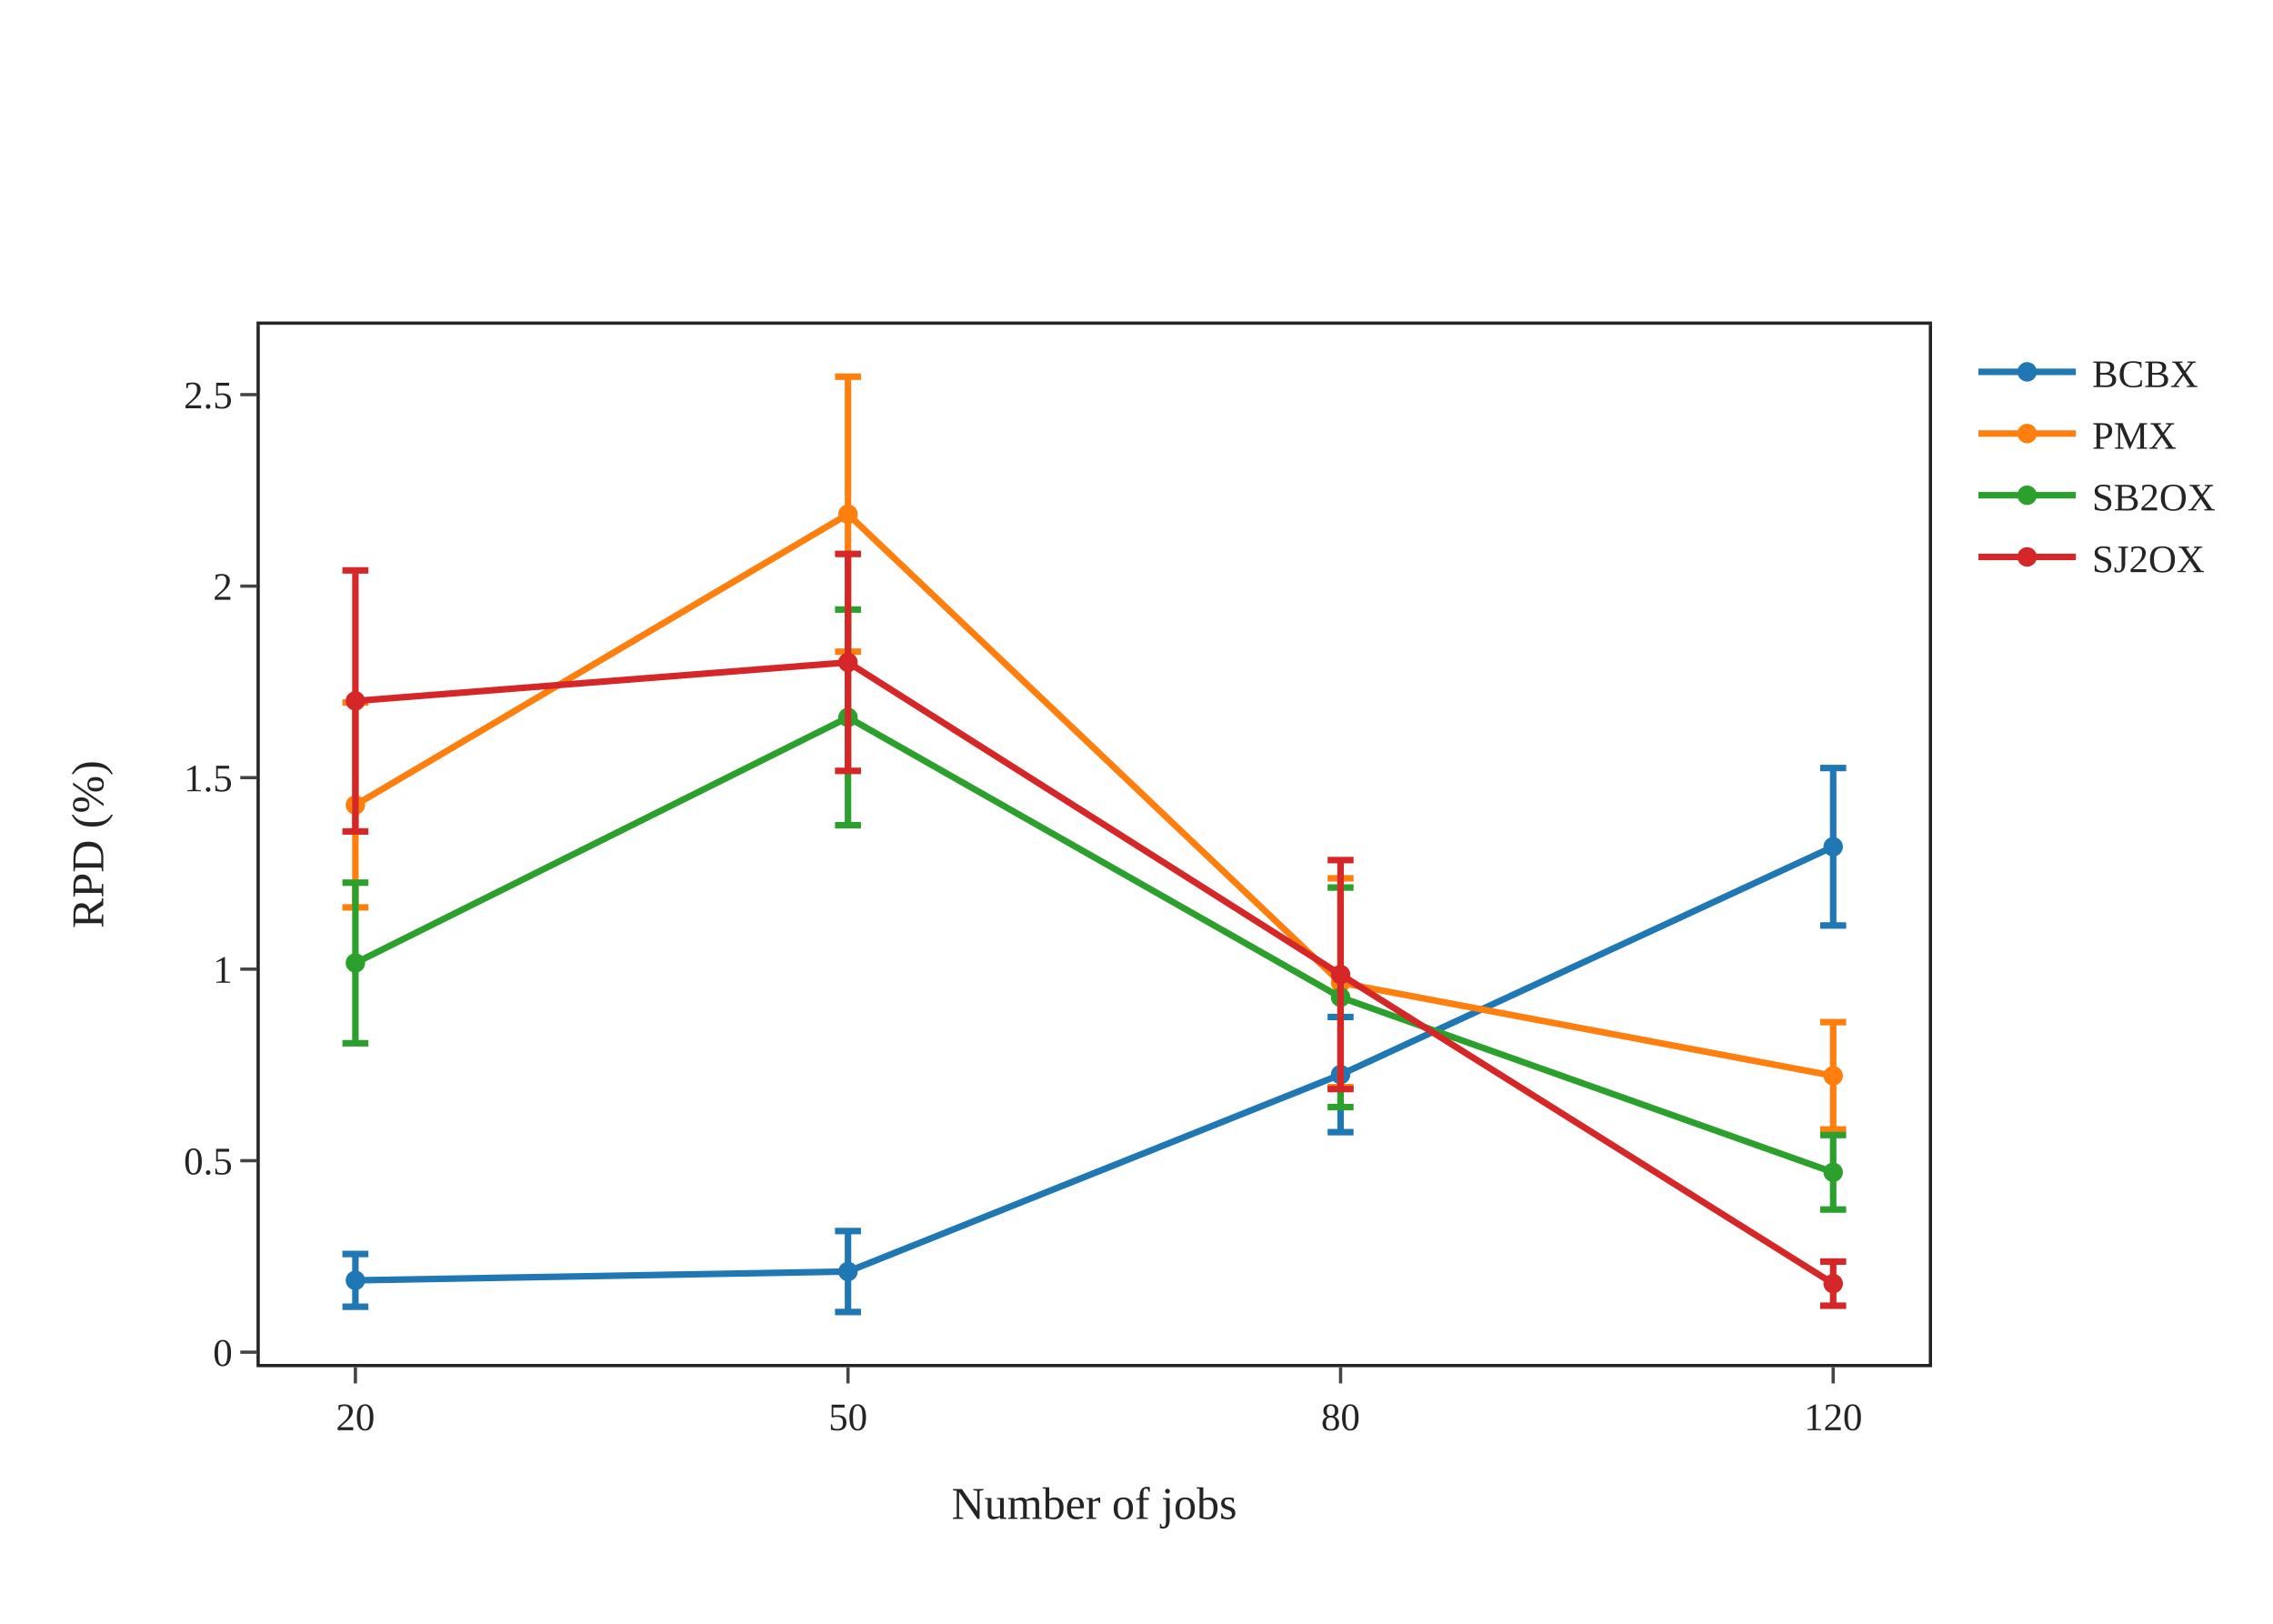
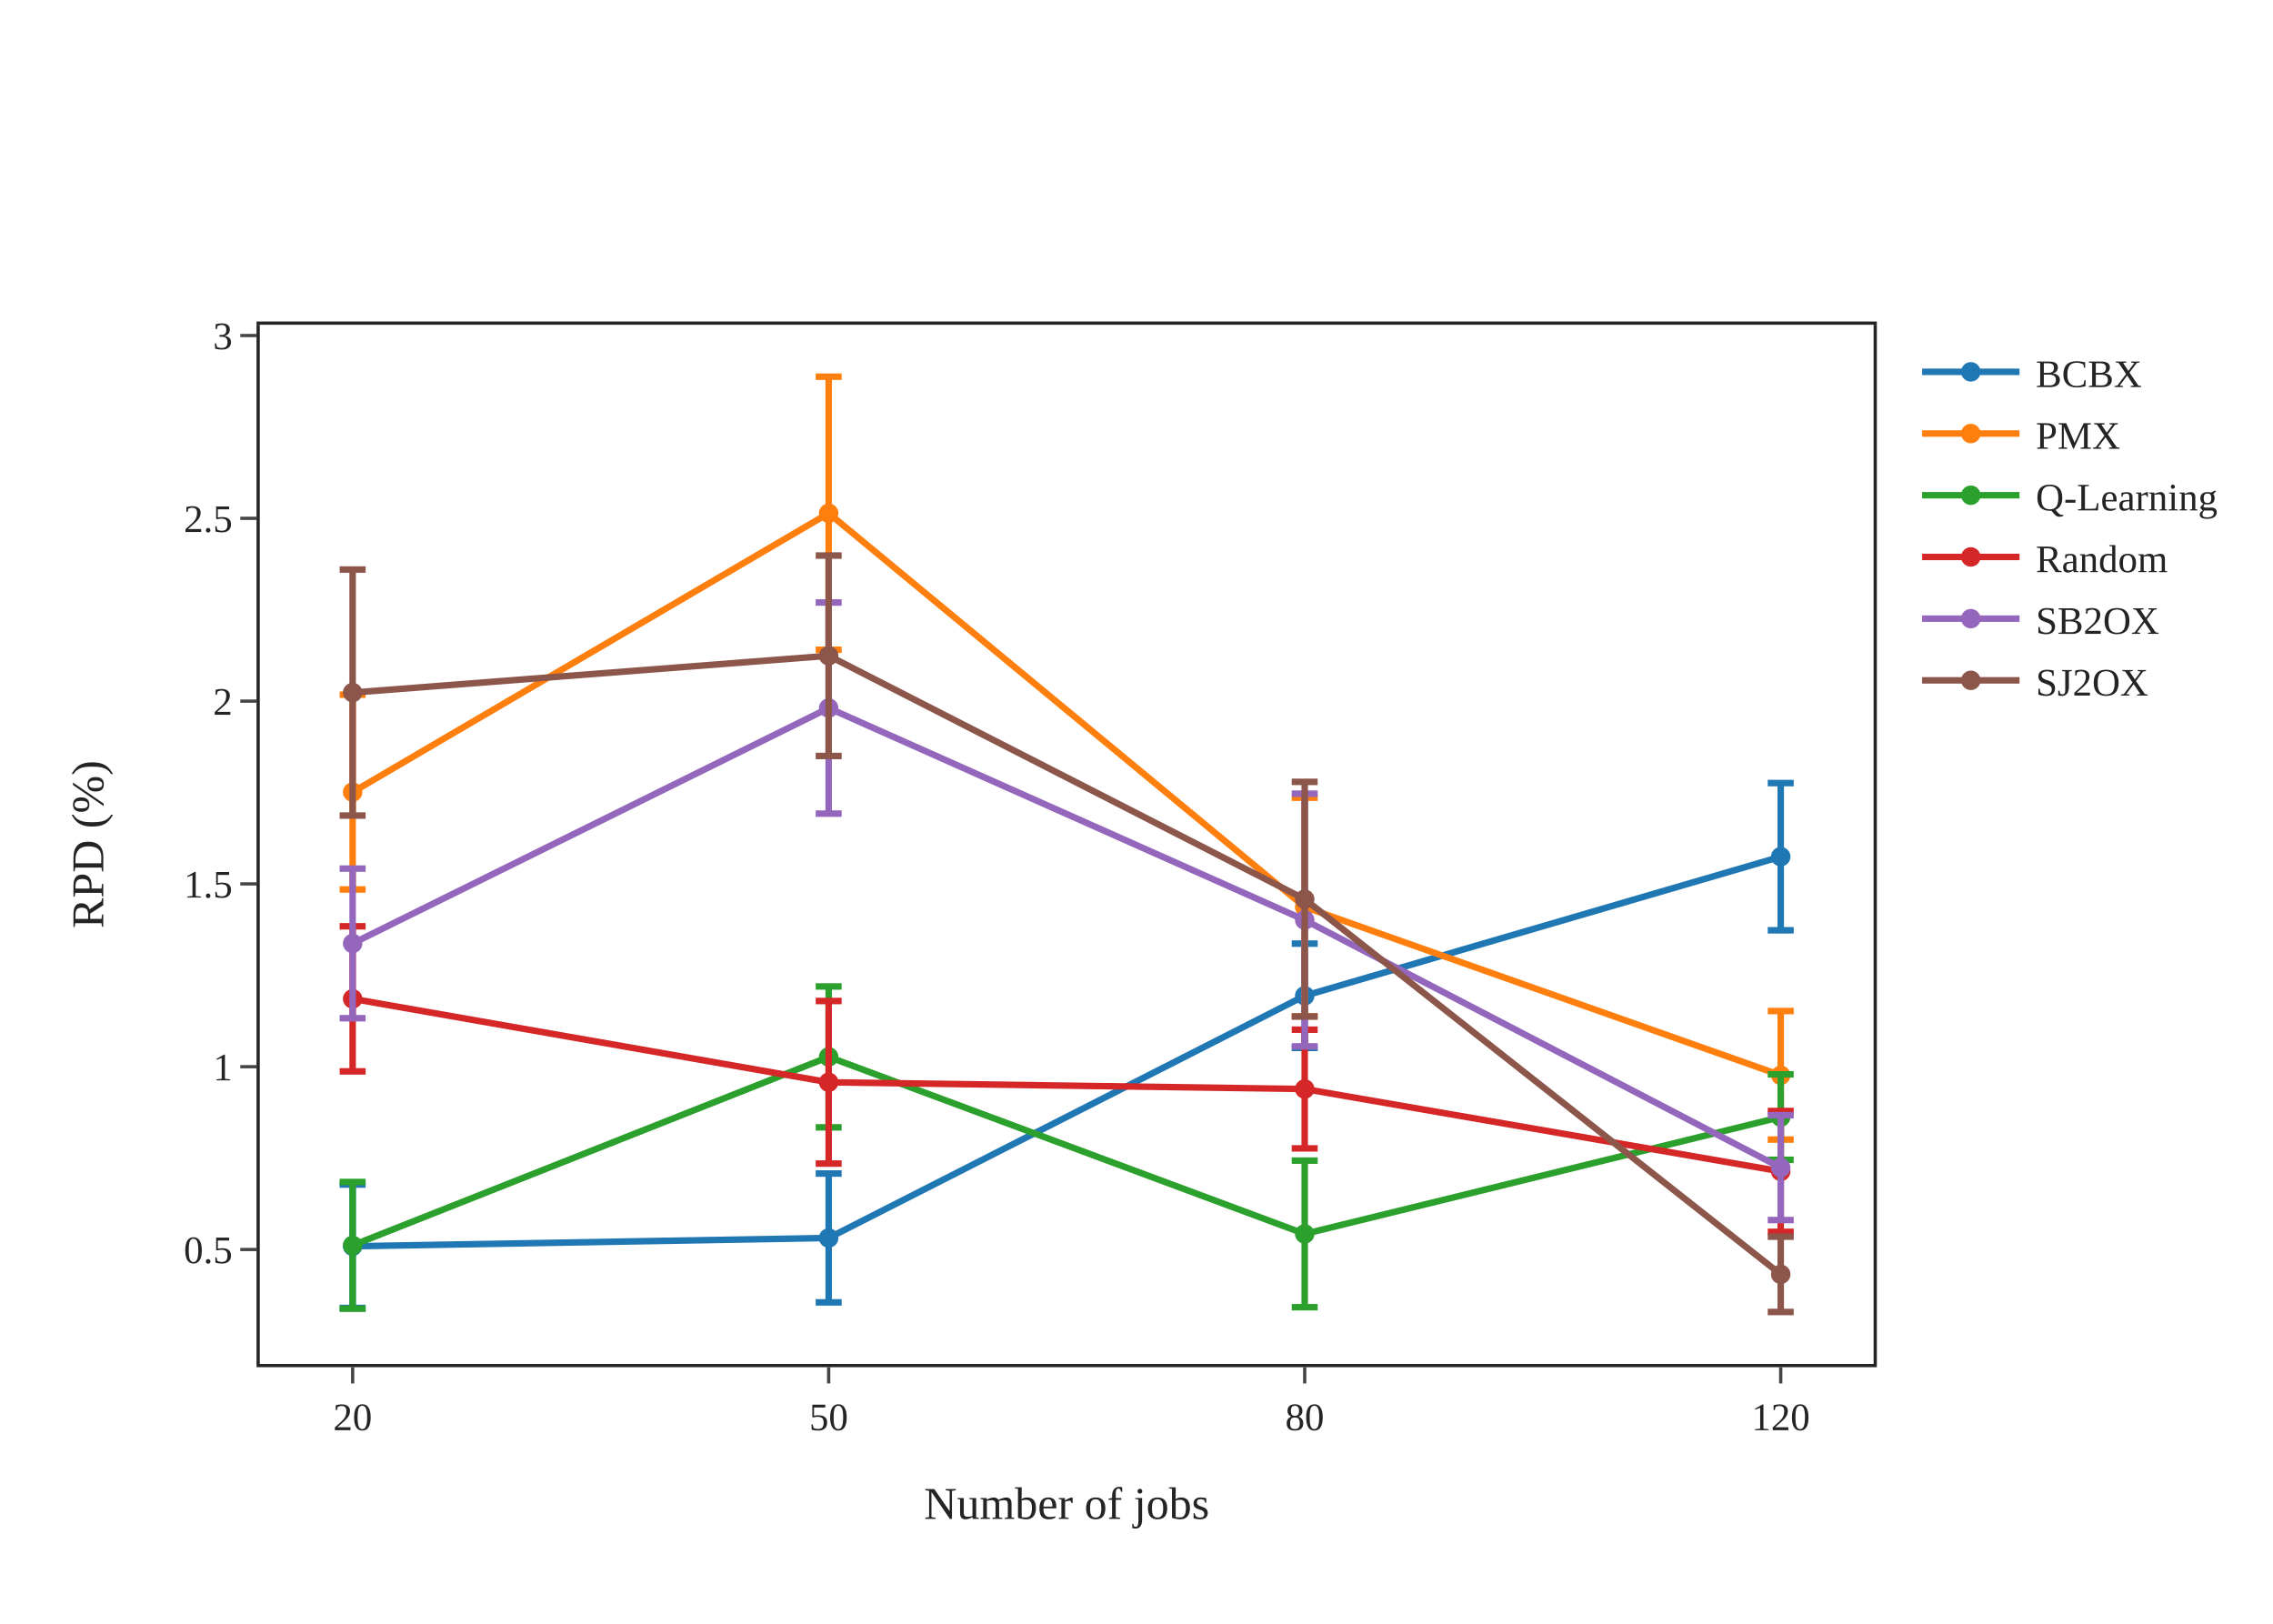
<svg xmlns="http://www.w3.org/2000/svg" class="main-svg" width="700" height="500" style="" viewBox="0 0 700 500">
  <rect x="0" y="0" width="700" height="500" style="fill: rgb(255, 255, 255); fill-opacity: 1;" />
-   <defs id="defs-aa9327">
+   <defs id="defs-590b7a">
    <g class="clips">
-       <clipPath id="clipaa9327xyplot" class="plotclip">
-         <rect width="514" height="320" />
+       <clipPath id="clip590b7axyplot" class="plotclip">
+         <rect width="497" height="320" />
      </clipPath>
-       <clipPath class="axesclip" id="clipaa9327x">
-         <rect x="80" y="0" width="514" height="500" />
+       <clipPath class="axesclip" id="clip590b7ax">
+         <rect x="80" y="0" width="497" height="500" />
      </clipPath>
-       <clipPath class="axesclip" id="clipaa9327y">
+       <clipPath class="axesclip" id="clip590b7ay">
        <rect x="0" y="100" width="700" height="320" />
      </clipPath>
-       <clipPath class="axesclip" id="clipaa9327xy">
-         <rect x="80" y="100" width="514" height="320" />
+       <clipPath class="axesclip" id="clip590b7axy">
+         <rect x="80" y="100" width="497" height="320" />
      </clipPath>
    </g>
    <g class="gradients" />
    <g class="patterns" />
  </defs>
  <g class="bglayer" />
  <g class="layer-below">
    <g class="imagelayer" />
    <g class="shapelayer" />
  </g>
  <g class="cartesianlayer">
    <g class="subplot xy">
      <g class="layer-subplot">
        <g class="shapelayer" />
        <g class="imagelayer" />
      </g>
      <g class="gridlayer">
        <g class="x" />
        <g class="y" />
      </g>
      <g class="zerolinelayer" />
      <path class="xlines-below" />
      <path class="ylines-below" />
      <g class="overlines-below" />
      <g class="xaxislayer-below" />
      <g class="yaxislayer-below" />
      <g class="overaxes-below" />
-       <g class="plot" transform="translate(80,100)" clip-path="url(#clipaa9327xyplot)">
+       <g class="plot" transform="translate(80,100)" clip-path="url(#clip590b7axyplot)">
        <g class="scatterlayer mlayer">
-           <g class="trace scatter trace59862d" style="stroke-miterlimit: 2; opacity: 1;">
-             <g class="fills" />
-             <g class="errorbars">
-               <g class="errorbar">
-                 <path class="yerror" d="M25.45,286.14h8m-4,0V302.39m-4,0h8" style="vector-effect: non-scaling-stroke; stroke-width: 2px; stroke: rgb(31, 119, 180); stroke-opacity: 1;" />
-               </g>
-               <g class="errorbar">
-                 <path class="yerror" d="M177.15,279.08h8m-4,0V304m-4,0h8" style="vector-effect: non-scaling-stroke; stroke-width: 2px; stroke: rgb(31, 119, 180); stroke-opacity: 1;" />
-               </g>
-               <g class="errorbar">
-                 <path class="yerror" d="M328.85,213.17h8m-4,0V248.63m-4,0h8" style="vector-effect: non-scaling-stroke; stroke-width: 2px; stroke: rgb(31, 119, 180); stroke-opacity: 1;" />
-               </g>
-               <g class="errorbar">
-                 <path class="yerror" d="M480.55,136.5h8m-4,0V184.99m-4,0h8" style="vector-effect: non-scaling-stroke; stroke-width: 2px; stroke: rgb(31, 119, 180); stroke-opacity: 1;" />
-               </g>
-             </g>
-             <g class="lines">
-               <path class="js-line" d="M29.45,294.26L181.15,291.54L332.85,230.9L484.55,160.74" style="vector-effect: non-scaling-stroke; fill: none; stroke: rgb(31, 119, 180); stroke-opacity: 1; stroke-width: 2px; opacity: 1;" />
-             </g>
-             <g class="points">
-               <path class="point" transform="translate(29.45,294.26)" d="M3,0A3,3 0 1,1 0,-3A3,3 0 0,1 3,0Z" style="opacity: 1; stroke-width: 0px; fill: rgb(31, 119, 180); fill-opacity: 1;" />
-               <path class="point" transform="translate(181.15,291.54)" d="M3,0A3,3 0 1,1 0,-3A3,3 0 0,1 3,0Z" style="opacity: 1; stroke-width: 0px; fill: rgb(31, 119, 180); fill-opacity: 1;" />
-               <path class="point" transform="translate(332.85,230.9)" d="M3,0A3,3 0 1,1 0,-3A3,3 0 0,1 3,0Z" style="opacity: 1; stroke-width: 0px; fill: rgb(31, 119, 180); fill-opacity: 1;" />
-               <path class="point" transform="translate(484.55,160.74)" d="M3,0A3,3 0 1,1 0,-3A3,3 0 0,1 3,0Z" style="opacity: 1; stroke-width: 0px; fill: rgb(31, 119, 180); fill-opacity: 1;" />
-             </g>
-             <g class="text" />
-           </g>
-           <g class="trace scatter trace35cbf8" style="stroke-miterlimit: 2; opacity: 1;">
-             <g class="fills" />
-             <g class="errorbars">
-               <g class="errorbar">
-                 <path class="yerror" d="M25.45,116.34h8m-4,0V179.41m-4,0h8" style="vector-effect: non-scaling-stroke; stroke-width: 2px; stroke: rgb(255, 127, 14); stroke-opacity: 1;" />
-               </g>
-               <g class="errorbar">
-                 <path class="yerror" d="M177.15,16h8m-4,0V100.67m-4,0h8" style="vector-effect: non-scaling-stroke; stroke-width: 2px; stroke: rgb(255, 127, 14); stroke-opacity: 1;" />
-               </g>
-               <g class="errorbar">
-                 <path class="yerror" d="M328.85,170.46h8m-4,0V234.77m-4,0h8" style="vector-effect: non-scaling-stroke; stroke-width: 2px; stroke: rgb(255, 127, 14); stroke-opacity: 1;" />
-               </g>
-               <g class="errorbar">
-                 <path class="yerror" d="M480.55,214.75h8m-4,0V247.8m-4,0h8" style="vector-effect: non-scaling-stroke; stroke-width: 2px; stroke: rgb(255, 127, 14); stroke-opacity: 1;" />
-               </g>
-             </g>
-             <g class="lines">
-               <path class="js-line" d="M29.45,147.87L181.15,58.33L332.85,202.62L484.55,231.27" style="vector-effect: non-scaling-stroke; fill: none; stroke: rgb(255, 127, 14); stroke-opacity: 1; stroke-width: 2px; opacity: 1;" />
-             </g>
-             <g class="points">
-               <path class="point" transform="translate(29.45,147.87)" d="M3,0A3,3 0 1,1 0,-3A3,3 0 0,1 3,0Z" style="opacity: 1; stroke-width: 0px; fill: rgb(255, 127, 14); fill-opacity: 1;" />
-               <path class="point" transform="translate(181.15,58.33)" d="M3,0A3,3 0 1,1 0,-3A3,3 0 0,1 3,0Z" style="opacity: 1; stroke-width: 0px; fill: rgb(255, 127, 14); fill-opacity: 1;" />
-               <path class="point" transform="translate(332.85,202.62)" d="M3,0A3,3 0 1,1 0,-3A3,3 0 0,1 3,0Z" style="opacity: 1; stroke-width: 0px; fill: rgb(255, 127, 14); fill-opacity: 1;" />
-               <path class="point" transform="translate(484.55,231.27)" d="M3,0A3,3 0 1,1 0,-3A3,3 0 0,1 3,0Z" style="opacity: 1; stroke-width: 0px; fill: rgb(255, 127, 14); fill-opacity: 1;" />
-             </g>
-             <g class="text" />
-           </g>
-           <g class="trace scatter traceb73261" style="stroke-miterlimit: 2; opacity: 1;">
-             <g class="fills" />
-             <g class="errorbars">
-               <g class="errorbar">
-                 <path class="yerror" d="M25.45,171.8h8m-4,0V221.25m-4,0h8" style="vector-effect: non-scaling-stroke; stroke-width: 2px; stroke: rgb(44, 160, 44); stroke-opacity: 1;" />
-               </g>
-               <g class="errorbar">
-                 <path class="yerror" d="M177.15,87.7h8m-4,0V154.11m-4,0h8" style="vector-effect: non-scaling-stroke; stroke-width: 2px; stroke: rgb(44, 160, 44); stroke-opacity: 1;" />
-               </g>
-               <g class="errorbar">
-                 <path class="yerror" d="M328.85,173.3h8m-4,0V240.9m-4,0h8" style="vector-effect: non-scaling-stroke; stroke-width: 2px; stroke: rgb(44, 160, 44); stroke-opacity: 1;" />
-               </g>
-               <g class="errorbar">
-                 <path class="yerror" d="M480.55,249.52h8m-4,0V272.45m-4,0h8" style="vector-effect: non-scaling-stroke; stroke-width: 2px; stroke: rgb(44, 160, 44); stroke-opacity: 1;" />
-               </g>
-             </g>
-             <g class="lines">
-               <path class="js-line" d="M29.45,196.52L181.15,120.91L332.85,207.1L484.55,260.99" style="vector-effect: non-scaling-stroke; fill: none; stroke: rgb(44, 160, 44); stroke-opacity: 1; stroke-width: 2px; opacity: 1;" />
-             </g>
-             <g class="points">
-               <path class="point" transform="translate(29.45,196.52)" d="M3,0A3,3 0 1,1 0,-3A3,3 0 0,1 3,0Z" style="opacity: 1; stroke-width: 0px; fill: rgb(44, 160, 44); fill-opacity: 1;" />
-               <path class="point" transform="translate(181.15,120.91)" d="M3,0A3,3 0 1,1 0,-3A3,3 0 0,1 3,0Z" style="opacity: 1; stroke-width: 0px; fill: rgb(44, 160, 44); fill-opacity: 1;" />
-               <path class="point" transform="translate(332.85,207.1)" d="M3,0A3,3 0 1,1 0,-3A3,3 0 0,1 3,0Z" style="opacity: 1; stroke-width: 0px; fill: rgb(44, 160, 44); fill-opacity: 1;" />
-               <path class="point" transform="translate(484.55,260.99)" d="M3,0A3,3 0 1,1 0,-3A3,3 0 0,1 3,0Z" style="opacity: 1; stroke-width: 0px; fill: rgb(44, 160, 44); fill-opacity: 1;" />
-             </g>
-             <g class="text" />
-           </g>
-           <g class="trace scatter tracecda69a" style="stroke-miterlimit: 2; opacity: 1;">
-             <g class="fills" />
-             <g class="errorbars">
-               <g class="errorbar">
-                 <path class="yerror" d="M25.45,75.64h8m-4,0V156.03m-4,0h8" style="vector-effect: non-scaling-stroke; stroke-width: 2px; stroke: rgb(214, 39, 40); stroke-opacity: 1;" />
-               </g>
-               <g class="errorbar">
-                 <path class="yerror" d="M177.15,70.57h8m-4,0V137.38m-4,0h8" style="vector-effect: non-scaling-stroke; stroke-width: 2px; stroke: rgb(214, 39, 40); stroke-opacity: 1;" />
-               </g>
-               <g class="errorbar">
-                 <path class="yerror" d="M328.85,164.85h8m-4,0V235.35m-4,0h8" style="vector-effect: non-scaling-stroke; stroke-width: 2px; stroke: rgb(214, 39, 40); stroke-opacity: 1;" />
-               </g>
-               <g class="errorbar">
-                 <path class="yerror" d="M480.55,288.47h8m-4,0V302.07m-4,0h8" style="vector-effect: non-scaling-stroke; stroke-width: 2px; stroke: rgb(214, 39, 40); stroke-opacity: 1;" />
-               </g>
-             </g>
-             <g class="lines">
-               <path class="js-line" d="M29.45,115.84L181.15,103.97L332.85,200.1L484.55,295.27" style="vector-effect: non-scaling-stroke; fill: none; stroke: rgb(214, 39, 40); stroke-opacity: 1; stroke-width: 2px; opacity: 1;" />
-             </g>
-             <g class="points">
-               <path class="point" transform="translate(29.45,115.84)" d="M3,0A3,3 0 1,1 0,-3A3,3 0 0,1 3,0Z" style="opacity: 1; stroke-width: 0px; fill: rgb(214, 39, 40); fill-opacity: 1;" />
-               <path class="point" transform="translate(181.15,103.97)" d="M3,0A3,3 0 1,1 0,-3A3,3 0 0,1 3,0Z" style="opacity: 1; stroke-width: 0px; fill: rgb(214, 39, 40); fill-opacity: 1;" />
-               <path class="point" transform="translate(332.85,200.1)" d="M3,0A3,3 0 1,1 0,-3A3,3 0 0,1 3,0Z" style="opacity: 1; stroke-width: 0px; fill: rgb(214, 39, 40); fill-opacity: 1;" />
-               <path class="point" transform="translate(484.55,295.27)" d="M3,0A3,3 0 1,1 0,-3A3,3 0 0,1 3,0Z" style="opacity: 1; stroke-width: 0px; fill: rgb(214, 39, 40); fill-opacity: 1;" />
+           <g class="trace scatter tracef270e9" style="stroke-miterlimit: 2; opacity: 1;">
+             <g class="fills" />
+             <g class="errorbars">
+               <g class="errorbar">
+                 <path class="yerror" d="M24.6,264.76h8m-4,0V302.76m-4,0h8" style="vector-effect: non-scaling-stroke; stroke-width: 2px; stroke: rgb(31, 119, 180); stroke-opacity: 1;" />
+               </g>
+               <g class="errorbar">
+                 <path class="yerror" d="M171.2,261.37h8m-4,0V301.04m-4,0h8" style="vector-effect: non-scaling-stroke; stroke-width: 2px; stroke: rgb(31, 119, 180); stroke-opacity: 1;" />
+               </g>
+               <g class="errorbar">
+                 <path class="yerror" d="M317.8,190.57h8m-4,0V222.68m-4,0h8" style="vector-effect: non-scaling-stroke; stroke-width: 2px; stroke: rgb(31, 119, 180); stroke-opacity: 1;" />
+               </g>
+               <g class="errorbar">
+                 <path class="yerror" d="M464.4,141.13h8m-4,0V186.47m-4,0h8" style="vector-effect: non-scaling-stroke; stroke-width: 2px; stroke: rgb(31, 119, 180); stroke-opacity: 1;" />
+               </g>
+             </g>
+             <g class="lines">
+               <path class="js-line" d="M28.6,283.76L175.2,281.21L321.8,206.63L468.4,163.8" style="vector-effect: non-scaling-stroke; fill: none; stroke: rgb(31, 119, 180); stroke-opacity: 1; stroke-width: 2px; opacity: 1;" />
+             </g>
+             <g class="points">
+               <path class="point" transform="translate(28.6,283.76)" d="M3,0A3,3 0 1,1 0,-3A3,3 0 0,1 3,0Z" style="opacity: 1; stroke-width: 0px; fill: rgb(31, 119, 180); fill-opacity: 1;" />
+               <path class="point" transform="translate(175.2,281.21)" d="M3,0A3,3 0 1,1 0,-3A3,3 0 0,1 3,0Z" style="opacity: 1; stroke-width: 0px; fill: rgb(31, 119, 180); fill-opacity: 1;" />
+               <path class="point" transform="translate(321.8,206.63)" d="M3,0A3,3 0 1,1 0,-3A3,3 0 0,1 3,0Z" style="opacity: 1; stroke-width: 0px; fill: rgb(31, 119, 180); fill-opacity: 1;" />
+               <path class="point" transform="translate(468.4,163.8)" d="M3,0A3,3 0 1,1 0,-3A3,3 0 0,1 3,0Z" style="opacity: 1; stroke-width: 0px; fill: rgb(31, 119, 180); fill-opacity: 1;" />
+             </g>
+             <g class="text" />
+           </g>
+           <g class="trace scatter trace155ba7" style="stroke-miterlimit: 2; opacity: 1;">
+             <g class="fills" />
+             <g class="errorbars">
+               <g class="errorbar">
+                 <path class="yerror" d="M24.6,113.92h8m-4,0V173.89m-4,0h8" style="vector-effect: non-scaling-stroke; stroke-width: 2px; stroke: rgb(255, 127, 14); stroke-opacity: 1;" />
+               </g>
+               <g class="errorbar">
+                 <path class="yerror" d="M171.2,16h8m-4,0V100.09m-4,0h8" style="vector-effect: non-scaling-stroke; stroke-width: 2px; stroke: rgb(255, 127, 14); stroke-opacity: 1;" />
+               </g>
+               <g class="errorbar">
+                 <path class="yerror" d="M317.8,145.64h8m-4,0V212.94m-4,0h8" style="vector-effect: non-scaling-stroke; stroke-width: 2px; stroke: rgb(255, 127, 14); stroke-opacity: 1;" />
+               </g>
+               <g class="errorbar">
+                 <path class="yerror" d="M464.4,211.33h8m-4,0V250.91m-4,0h8" style="vector-effect: non-scaling-stroke; stroke-width: 2px; stroke: rgb(255, 127, 14); stroke-opacity: 1;" />
+               </g>
+             </g>
+             <g class="lines">
+               <path class="js-line" d="M28.6,143.91L175.2,58.04L321.8,179.29L468.4,231.12" style="vector-effect: non-scaling-stroke; fill: none; stroke: rgb(255, 127, 14); stroke-opacity: 1; stroke-width: 2px; opacity: 1;" />
+             </g>
+             <g class="points">
+               <path class="point" transform="translate(28.6,143.91)" d="M3,0A3,3 0 1,1 0,-3A3,3 0 0,1 3,0Z" style="opacity: 1; stroke-width: 0px; fill: rgb(255, 127, 14); fill-opacity: 1;" />
+               <path class="point" transform="translate(175.2,58.04)" d="M3,0A3,3 0 1,1 0,-3A3,3 0 0,1 3,0Z" style="opacity: 1; stroke-width: 0px; fill: rgb(255, 127, 14); fill-opacity: 1;" />
+               <path class="point" transform="translate(321.8,179.29)" d="M3,0A3,3 0 1,1 0,-3A3,3 0 0,1 3,0Z" style="opacity: 1; stroke-width: 0px; fill: rgb(255, 127, 14); fill-opacity: 1;" />
+               <path class="point" transform="translate(468.4,231.12)" d="M3,0A3,3 0 1,1 0,-3A3,3 0 0,1 3,0Z" style="opacity: 1; stroke-width: 0px; fill: rgb(255, 127, 14); fill-opacity: 1;" />
+             </g>
+             <g class="text" />
+           </g>
+           <g class="trace scatter traceb7ba36" style="stroke-miterlimit: 2; opacity: 1;">
+             <g class="fills" />
+             <g class="errorbars">
+               <g class="errorbar">
+                 <path class="yerror" d="M24.6,263.97h8m-4,0V303m-4,0h8" style="vector-effect: non-scaling-stroke; stroke-width: 2px; stroke: rgb(44, 160, 44); stroke-opacity: 1;" />
+               </g>
+               <g class="errorbar">
+                 <path class="yerror" d="M171.2,203.76h8m-4,0V247.15m-4,0h8" style="vector-effect: non-scaling-stroke; stroke-width: 2px; stroke: rgb(44, 160, 44); stroke-opacity: 1;" />
+               </g>
+               <g class="errorbar">
+                 <path class="yerror" d="M317.8,257.39h8m-4,0V302.53m-4,0h8" style="vector-effect: non-scaling-stroke; stroke-width: 2px; stroke: rgb(44, 160, 44); stroke-opacity: 1;" />
+               </g>
+               <g class="errorbar">
+                 <path class="yerror" d="M464.4,230.82h8m-4,0V257.14m-4,0h8" style="vector-effect: non-scaling-stroke; stroke-width: 2px; stroke: rgb(44, 160, 44); stroke-opacity: 1;" />
+               </g>
+             </g>
+             <g class="lines">
+               <path class="js-line" d="M28.6,283.48L175.2,225.45L321.8,279.96L468.4,243.98" style="vector-effect: non-scaling-stroke; fill: none; stroke: rgb(44, 160, 44); stroke-opacity: 1; stroke-width: 2px; opacity: 1;" />
+             </g>
+             <g class="points">
+               <path class="point" transform="translate(28.6,283.48)" d="M3,0A3,3 0 1,1 0,-3A3,3 0 0,1 3,0Z" style="opacity: 1; stroke-width: 0px; fill: rgb(44, 160, 44); fill-opacity: 1;" />
+               <path class="point" transform="translate(175.2,225.45)" d="M3,0A3,3 0 1,1 0,-3A3,3 0 0,1 3,0Z" style="opacity: 1; stroke-width: 0px; fill: rgb(44, 160, 44); fill-opacity: 1;" />
+               <path class="point" transform="translate(321.8,279.96)" d="M3,0A3,3 0 1,1 0,-3A3,3 0 0,1 3,0Z" style="opacity: 1; stroke-width: 0px; fill: rgb(44, 160, 44); fill-opacity: 1;" />
+               <path class="point" transform="translate(468.4,243.98)" d="M3,0A3,3 0 1,1 0,-3A3,3 0 0,1 3,0Z" style="opacity: 1; stroke-width: 0px; fill: rgb(44, 160, 44); fill-opacity: 1;" />
+             </g>
+             <g class="text" />
+           </g>
+           <g class="trace scatter trace6b493b" style="stroke-miterlimit: 2; opacity: 1;">
+             <g class="fills" />
+             <g class="errorbars">
+               <g class="errorbar">
+                 <path class="yerror" d="M24.6,185.24h8m-4,0V229.91m-4,0h8" style="vector-effect: non-scaling-stroke; stroke-width: 2px; stroke: rgb(214, 39, 40); stroke-opacity: 1;" />
+               </g>
+               <g class="errorbar">
+                 <path class="yerror" d="M171.2,208.24h8m-4,0V258.3m-4,0h8" style="vector-effect: non-scaling-stroke; stroke-width: 2px; stroke: rgb(214, 39, 40); stroke-opacity: 1;" />
+               </g>
+               <g class="errorbar">
+                 <path class="yerror" d="M317.8,217.07h8m-4,0V253.62m-4,0h8" style="vector-effect: non-scaling-stroke; stroke-width: 2px; stroke: rgb(214, 39, 40); stroke-opacity: 1;" />
+               </g>
+               <g class="errorbar">
+                 <path class="yerror" d="M464.4,242.11h8m-4,0V279.32m-4,0h8" style="vector-effect: non-scaling-stroke; stroke-width: 2px; stroke: rgb(214, 39, 40); stroke-opacity: 1;" />
+               </g>
+             </g>
+             <g class="lines">
+               <path class="js-line" d="M28.6,207.58L175.2,233.27L321.8,235.34L468.4,260.71" style="vector-effect: non-scaling-stroke; fill: none; stroke: rgb(214, 39, 40); stroke-opacity: 1; stroke-width: 2px; opacity: 1;" />
+             </g>
+             <g class="points">
+               <path class="point" transform="translate(28.6,207.58)" d="M3,0A3,3 0 1,1 0,-3A3,3 0 0,1 3,0Z" style="opacity: 1; stroke-width: 0px; fill: rgb(214, 39, 40); fill-opacity: 1;" />
+               <path class="point" transform="translate(175.2,233.27)" d="M3,0A3,3 0 1,1 0,-3A3,3 0 0,1 3,0Z" style="opacity: 1; stroke-width: 0px; fill: rgb(214, 39, 40); fill-opacity: 1;" />
+               <path class="point" transform="translate(321.8,235.34)" d="M3,0A3,3 0 1,1 0,-3A3,3 0 0,1 3,0Z" style="opacity: 1; stroke-width: 0px; fill: rgb(214, 39, 40); fill-opacity: 1;" />
+               <path class="point" transform="translate(468.4,260.71)" d="M3,0A3,3 0 1,1 0,-3A3,3 0 0,1 3,0Z" style="opacity: 1; stroke-width: 0px; fill: rgb(214, 39, 40); fill-opacity: 1;" />
+             </g>
+             <g class="text" />
+           </g>
+           <g class="trace scatter tracee90a94" style="stroke-miterlimit: 2; opacity: 1;">
+             <g class="fills" />
+             <g class="errorbars">
+               <g class="errorbar">
+                 <path class="yerror" d="M24.6,167.47h8m-4,0V213.54m-4,0h8" style="vector-effect: non-scaling-stroke; stroke-width: 2px; stroke: rgb(148, 103, 189); stroke-opacity: 1;" />
+               </g>
+               <g class="errorbar">
+                 <path class="yerror" d="M171.2,85.53h8m-4,0V150.54m-4,0h8" style="vector-effect: non-scaling-stroke; stroke-width: 2px; stroke: rgb(148, 103, 189); stroke-opacity: 1;" />
+               </g>
+               <g class="errorbar">
+                 <path class="yerror" d="M317.8,144.4h8m-4,0V222.21m-4,0h8" style="vector-effect: non-scaling-stroke; stroke-width: 2px; stroke: rgb(148, 103, 189); stroke-opacity: 1;" />
+               </g>
+               <g class="errorbar">
+                 <path class="yerror" d="M464.4,243.41h8m-4,0V275.69m-4,0h8" style="vector-effect: non-scaling-stroke; stroke-width: 2px; stroke: rgb(148, 103, 189); stroke-opacity: 1;" />
+               </g>
+             </g>
+             <g class="lines">
+               <path class="js-line" d="M28.6,190.51L175.2,118.03L321.8,183.31L468.4,259.55" style="vector-effect: non-scaling-stroke; fill: none; stroke: rgb(148, 103, 189); stroke-opacity: 1; stroke-width: 2px; opacity: 1;" />
+             </g>
+             <g class="points">
+               <path class="point" transform="translate(28.6,190.51)" d="M3,0A3,3 0 1,1 0,-3A3,3 0 0,1 3,0Z" style="opacity: 1; stroke-width: 0px; fill: rgb(148, 103, 189); fill-opacity: 1;" />
+               <path class="point" transform="translate(175.2,118.03)" d="M3,0A3,3 0 1,1 0,-3A3,3 0 0,1 3,0Z" style="opacity: 1; stroke-width: 0px; fill: rgb(148, 103, 189); fill-opacity: 1;" />
+               <path class="point" transform="translate(321.8,183.31)" d="M3,0A3,3 0 1,1 0,-3A3,3 0 0,1 3,0Z" style="opacity: 1; stroke-width: 0px; fill: rgb(148, 103, 189); fill-opacity: 1;" />
+               <path class="point" transform="translate(468.4,259.55)" d="M3,0A3,3 0 1,1 0,-3A3,3 0 0,1 3,0Z" style="opacity: 1; stroke-width: 0px; fill: rgb(148, 103, 189); fill-opacity: 1;" />
+             </g>
+             <g class="text" />
+           </g>
+           <g class="trace scatter trace21fe99" style="stroke-miterlimit: 2; opacity: 1;">
+             <g class="fills" />
+             <g class="errorbars">
+               <g class="errorbar">
+                 <path class="yerror" d="M24.6,75.38h8m-4,0V151.14m-4,0h8" style="vector-effect: non-scaling-stroke; stroke-width: 2px; stroke: rgb(140, 86, 75); stroke-opacity: 1;" />
+               </g>
+               <g class="errorbar">
+                 <path class="yerror" d="M171.2,71.07h8m-4,0V132.79m-4,0h8" style="vector-effect: non-scaling-stroke; stroke-width: 2px; stroke: rgb(140, 86, 75); stroke-opacity: 1;" />
+               </g>
+               <g class="errorbar">
+                 <path class="yerror" d="M317.8,140.76h8m-4,0V213.02m-4,0h8" style="vector-effect: non-scaling-stroke; stroke-width: 2px; stroke: rgb(140, 86, 75); stroke-opacity: 1;" />
+               </g>
+               <g class="errorbar">
+                 <path class="yerror" d="M464.4,280.81h8m-4,0V304m-4,0h8" style="vector-effect: non-scaling-stroke; stroke-width: 2px; stroke: rgb(140, 86, 75); stroke-opacity: 1;" />
+               </g>
+             </g>
+             <g class="lines">
+               <path class="js-line" d="M28.6,113.26L175.2,101.93L321.8,176.89L468.4,292.41" style="vector-effect: non-scaling-stroke; fill: none; stroke: rgb(140, 86, 75); stroke-opacity: 1; stroke-width: 2px; opacity: 1;" />
+             </g>
+             <g class="points">
+               <path class="point" transform="translate(28.6,113.26)" d="M3,0A3,3 0 1,1 0,-3A3,3 0 0,1 3,0Z" style="opacity: 1; stroke-width: 0px; fill: rgb(140, 86, 75); fill-opacity: 1;" />
+               <path class="point" transform="translate(175.2,101.93)" d="M3,0A3,3 0 1,1 0,-3A3,3 0 0,1 3,0Z" style="opacity: 1; stroke-width: 0px; fill: rgb(140, 86, 75); fill-opacity: 1;" />
+               <path class="point" transform="translate(321.8,176.89)" d="M3,0A3,3 0 1,1 0,-3A3,3 0 0,1 3,0Z" style="opacity: 1; stroke-width: 0px; fill: rgb(140, 86, 75); fill-opacity: 1;" />
+               <path class="point" transform="translate(468.4,292.41)" d="M3,0A3,3 0 1,1 0,-3A3,3 0 0,1 3,0Z" style="opacity: 1; stroke-width: 0px; fill: rgb(140, 86, 75); fill-opacity: 1;" />
            </g>
            <g class="text" />
          </g>
        </g>
      </g>
      <g class="overplot" />
-       <path class="xlines-above crisp" d="M79,420.5H595M79,99.5H595" style="fill: none; stroke-width: 1px; stroke: rgb(36, 36, 36); stroke-opacity: 1;" />
-       <path class="ylines-above crisp" d="M79.5,100V420M594.5,100V420" style="fill: none; stroke-width: 1px; stroke: rgb(36, 36, 36); stroke-opacity: 1;" />
+       <path class="xlines-above crisp" d="M79,420.5H578M79,99.5H578" style="fill: none; stroke-width: 1px; stroke: rgb(36, 36, 36); stroke-opacity: 1;" />
+       <path class="ylines-above crisp" d="M79.5,100V420M577.5,100V420" style="fill: none; stroke-width: 1px; stroke: rgb(36, 36, 36); stroke-opacity: 1;" />
      <g class="overlines-above" />
      <g class="xaxislayer-above">
-         <path class="xtick ticks crisp" d="M0,421v5" transform="translate(109.45,0)" style="stroke: rgb(68, 68, 68); stroke-opacity: 1; stroke-width: 1px;" />
-         <path class="xtick ticks crisp" d="M0,421v5" transform="translate(261.15,0)" style="stroke: rgb(68, 68, 68); stroke-opacity: 1; stroke-width: 1px;" />
-         <path class="xtick ticks crisp" d="M0,421v5" transform="translate(412.85,0)" style="stroke: rgb(68, 68, 68); stroke-opacity: 1; stroke-width: 1px;" />
-         <path class="xtick ticks crisp" d="M0,421v5" transform="translate(564.55,0)" style="stroke: rgb(68, 68, 68); stroke-opacity: 1; stroke-width: 1px;" />
+         <path class="xtick ticks crisp" d="M0,421v5" transform="translate(108.6,0)" style="stroke: rgb(68, 68, 68); stroke-opacity: 1; stroke-width: 1px;" />
+         <path class="xtick ticks crisp" d="M0,421v5" transform="translate(255.2,0)" style="stroke: rgb(68, 68, 68); stroke-opacity: 1; stroke-width: 1px;" />
+         <path class="xtick ticks crisp" d="M0,421v5" transform="translate(401.8,0)" style="stroke: rgb(68, 68, 68); stroke-opacity: 1; stroke-width: 1px;" />
+         <path class="xtick ticks crisp" d="M0,421v5" transform="translate(548.4,0)" style="stroke: rgb(68, 68, 68); stroke-opacity: 1; stroke-width: 1px;" />
        <g class="xtick">
-           <text text-anchor="middle" x="0" y="440.4" transform="translate(109.45,0)" style="font-family: 'Times New Roman'; font-size: 12px; fill: rgb(36, 36, 36); fill-opacity: 1; white-space: pre; opacity: 1;">20</text>
+           <text text-anchor="middle" x="0" y="440.4" transform="translate(108.6,0)" style="font-family: 'Times New Roman'; font-size: 12px; fill: rgb(36, 36, 36); fill-opacity: 1; white-space: pre; opacity: 1;">20</text>
        </g>
        <g class="xtick">
-           <text text-anchor="middle" x="0" y="440.4" transform="translate(261.15,0)" style="font-family: 'Times New Roman'; font-size: 12px; fill: rgb(36, 36, 36); fill-opacity: 1; white-space: pre; opacity: 1;">50</text>
+           <text text-anchor="middle" x="0" y="440.4" transform="translate(255.2,0)" style="font-family: 'Times New Roman'; font-size: 12px; fill: rgb(36, 36, 36); fill-opacity: 1; white-space: pre; opacity: 1;">50</text>
        </g>
        <g class="xtick">
-           <text text-anchor="middle" x="0" y="440.4" transform="translate(412.85,0)" style="font-family: 'Times New Roman'; font-size: 12px; fill: rgb(36, 36, 36); fill-opacity: 1; white-space: pre; opacity: 1;">80</text>
+           <text text-anchor="middle" x="0" y="440.4" transform="translate(401.8,0)" style="font-family: 'Times New Roman'; font-size: 12px; fill: rgb(36, 36, 36); fill-opacity: 1; white-space: pre; opacity: 1;">80</text>
        </g>
        <g class="xtick">
-           <text text-anchor="middle" x="0" y="440.4" transform="translate(564.55,0)" style="font-family: 'Times New Roman'; font-size: 12px; fill: rgb(36, 36, 36); fill-opacity: 1; white-space: pre; opacity: 1;">120</text>
+           <text text-anchor="middle" x="0" y="440.4" transform="translate(548.4,0)" style="font-family: 'Times New Roman'; font-size: 12px; fill: rgb(36, 36, 36); fill-opacity: 1; white-space: pre; opacity: 1;">120</text>
        </g>
      </g>
      <g class="yaxislayer-above">
-         <path class="ytick ticks crisp" d="M79,0h-5" transform="translate(0,416.38)" style="stroke: rgb(68, 68, 68); stroke-opacity: 1; stroke-width: 1px;" />
-         <path class="ytick ticks crisp" d="M79,0h-5" transform="translate(0,357.41)" style="stroke: rgb(68, 68, 68); stroke-opacity: 1; stroke-width: 1px;" />
-         <path class="ytick ticks crisp" d="M79,0h-5" transform="translate(0,298.43)" style="stroke: rgb(68, 68, 68); stroke-opacity: 1; stroke-width: 1px;" />
-         <path class="ytick ticks crisp" d="M79,0h-5" transform="translate(0,239.46)" style="stroke: rgb(68, 68, 68); stroke-opacity: 1; stroke-width: 1px;" />
-         <path class="ytick ticks crisp" d="M79,0h-5" transform="translate(0,180.49)" style="stroke: rgb(68, 68, 68); stroke-opacity: 1; stroke-width: 1px;" />
-         <path class="ytick ticks crisp" d="M79,0h-5" transform="translate(0,121.52)" style="stroke: rgb(68, 68, 68); stroke-opacity: 1; stroke-width: 1px;" />
-         <g class="ytick">
-           <text text-anchor="end" x="71.6" y="4.2" transform="translate(0,416.38)" style="font-family: 'Times New Roman'; font-size: 12px; fill: rgb(36, 36, 36); fill-opacity: 1; white-space: pre; opacity: 1;">0</text>
-         </g>
-         <g class="ytick">
-           <text text-anchor="end" x="71.6" y="4.2" style="font-family: 'Times New Roman'; font-size: 12px; fill: rgb(36, 36, 36); fill-opacity: 1; white-space: pre; opacity: 1;" transform="translate(0,357.41)">0.5</text>
-         </g>
-         <g class="ytick">
-           <text text-anchor="end" x="71.6" y="4.2" style="font-family: 'Times New Roman'; font-size: 12px; fill: rgb(36, 36, 36); fill-opacity: 1; white-space: pre; opacity: 1;" transform="translate(0,298.43)">1</text>
-         </g>
-         <g class="ytick">
-           <text text-anchor="end" x="71.6" y="4.2" style="font-family: 'Times New Roman'; font-size: 12px; fill: rgb(36, 36, 36); fill-opacity: 1; white-space: pre; opacity: 1;" transform="translate(0,239.46)">1.5</text>
-         </g>
-         <g class="ytick">
-           <text text-anchor="end" x="71.6" y="4.2" style="font-family: 'Times New Roman'; font-size: 12px; fill: rgb(36, 36, 36); fill-opacity: 1; white-space: pre; opacity: 1;" transform="translate(0,180.49)">2</text>
-         </g>
-         <g class="ytick">
-           <text text-anchor="end" x="71.6" y="4.2" style="font-family: 'Times New Roman'; font-size: 12px; fill: rgb(36, 36, 36); fill-opacity: 1; white-space: pre; opacity: 1;" transform="translate(0,121.52)">2.5</text>
+         <path class="ytick ticks crisp" d="M79,0h-5" transform="translate(0,384.76)" style="stroke: rgb(68, 68, 68); stroke-opacity: 1; stroke-width: 1px;" />
+         <path class="ytick ticks crisp" d="M79,0h-5" transform="translate(0,328.47)" style="stroke: rgb(68, 68, 68); stroke-opacity: 1; stroke-width: 1px;" />
+         <path class="ytick ticks crisp" d="M79,0h-5" transform="translate(0,272.18)" style="stroke: rgb(68, 68, 68); stroke-opacity: 1; stroke-width: 1px;" />
+         <path class="ytick ticks crisp" d="M79,0h-5" transform="translate(0,215.9)" style="stroke: rgb(68, 68, 68); stroke-opacity: 1; stroke-width: 1px;" />
+         <path class="ytick ticks crisp" d="M79,0h-5" transform="translate(0,159.61)" style="stroke: rgb(68, 68, 68); stroke-opacity: 1; stroke-width: 1px;" />
+         <path class="ytick ticks crisp" d="M79,0h-5" transform="translate(0,103.32)" style="stroke: rgb(68, 68, 68); stroke-opacity: 1; stroke-width: 1px;" />
+         <g class="ytick">
+           <text text-anchor="end" x="71.6" y="4.2" transform="translate(0,384.76)" style="font-family: 'Times New Roman'; font-size: 12px; fill: rgb(36, 36, 36); fill-opacity: 1; white-space: pre; opacity: 1;">0.5</text>
+         </g>
+         <g class="ytick">
+           <text text-anchor="end" x="71.6" y="4.2" style="font-family: 'Times New Roman'; font-size: 12px; fill: rgb(36, 36, 36); fill-opacity: 1; white-space: pre; opacity: 1;" transform="translate(0,328.47)">1</text>
+         </g>
+         <g class="ytick">
+           <text text-anchor="end" x="71.6" y="4.2" style="font-family: 'Times New Roman'; font-size: 12px; fill: rgb(36, 36, 36); fill-opacity: 1; white-space: pre; opacity: 1;" transform="translate(0,272.18)">1.5</text>
+         </g>
+         <g class="ytick">
+           <text text-anchor="end" x="71.6" y="4.2" style="font-family: 'Times New Roman'; font-size: 12px; fill: rgb(36, 36, 36); fill-opacity: 1; white-space: pre; opacity: 1;" transform="translate(0,215.9)">2</text>
+         </g>
+         <g class="ytick">
+           <text text-anchor="end" x="71.6" y="4.2" style="font-family: 'Times New Roman'; font-size: 12px; fill: rgb(36, 36, 36); fill-opacity: 1; white-space: pre; opacity: 1;" transform="translate(0,159.61)">2.5</text>
+         </g>
+         <g class="ytick">
+           <text text-anchor="end" x="71.6" y="4.2" style="font-family: 'Times New Roman'; font-size: 12px; fill: rgb(36, 36, 36); fill-opacity: 1; white-space: pre; opacity: 1;" transform="translate(0,103.32)">3</text>
        </g>
      </g>
      <g class="overaxes-above" />
    </g>
  </g>
  <g class="polarlayer" />
  <g class="smithlayer" />
  <g class="ternarylayer" />
  <g class="geolayer" />
  <g class="funnelarealayer" />
  <g class="pielayer" />
  <g class="iciclelayer" />
  <g class="treemaplayer" />
  <g class="sunburstlayer" />
  <g class="glimages" />
-   <defs id="topdefs-aa9327">
+   <defs id="topdefs-590b7a">
    <g class="clips" />
-     <clipPath id="legendaa9327">
-       <rect width="84" height="86" x="0" y="0" />
+     <clipPath id="legend590b7a">
+       <rect width="101" height="124" x="0" y="0" />
    </clipPath>
  </defs>
  <g class="layer-above">
    <g class="imagelayer" />
    <g class="shapelayer" />
  </g>
  <g class="infolayer">
-     <g class="legend" pointer-events="all" transform="translate(604.28,100)">
-       <rect class="bg" shape-rendering="crispEdges" style="stroke: rgb(68, 68, 68); stroke-opacity: 1; fill: rgb(255, 255, 255); fill-opacity: 1; stroke-width: 0px;" width="84" height="86" x="0" y="0" />
-       <g class="scrollbox" transform="" clip-path="url(#legendaa9327)">
+     <g class="legend" pointer-events="all" transform="translate(586.94,100)">
+       <rect class="bg" shape-rendering="crispEdges" style="stroke: rgb(68, 68, 68); stroke-opacity: 1; fill: rgb(255, 255, 255); fill-opacity: 1; stroke-width: 0px;" width="101" height="124" x="0" y="0" />
+       <g class="scrollbox" transform="" clip-path="url(#legend590b7a)">
        <g class="groups">
          <g class="traces" transform="translate(0,14.5)" style="opacity: 1;">
            <text class="legendtext" text-anchor="start" x="40" y="4.68" style="font-family: 'Times New Roman'; font-size: 12px; fill: rgb(36, 36, 36); fill-opacity: 1; white-space: pre;">BCBX</text>
            <g class="layers" style="opacity: 1;">
              <g class="legendfill" />
              <g class="legendlines">
                <path class="js-line" d="M5,0h30" style="fill: none; stroke: rgb(31, 119, 180); stroke-opacity: 1; stroke-width: 2px;" />
              </g>
              <g class="legendsymbols">
                <g class="legendpoints">
                  <path class="scatterpts" transform="translate(20,0)" d="M3,0A3,3 0 1,1 0,-3A3,3 0 0,1 3,0Z" style="opacity: 1; stroke-width: 0px; fill: rgb(31, 119, 180); fill-opacity: 1;" />
                </g>
              </g>
            </g>
-             <rect class="legendtoggle" x="0" y="-9.5" width="78.016" height="19" style="fill: rgb(0, 0, 0); fill-opacity: 0;" />
+             <rect class="legendtoggle" x="0" y="-9.5" width="95.984" height="19" style="fill: rgb(0, 0, 0); fill-opacity: 0;" />
          </g>
          <g class="traces" transform="translate(0,33.5)" style="opacity: 1;">
            <text class="legendtext" text-anchor="start" x="40" y="4.68" style="font-family: 'Times New Roman'; font-size: 12px; fill: rgb(36, 36, 36); fill-opacity: 1; white-space: pre;">PMX</text>
            <g class="layers" style="opacity: 1;">
              <g class="legendfill" />
              <g class="legendlines">
                <path class="js-line" d="M5,0h30" style="fill: none; stroke: rgb(255, 127, 14); stroke-opacity: 1; stroke-width: 2px;" />
              </g>
              <g class="legendsymbols">
                <g class="legendpoints">
                  <path class="scatterpts" transform="translate(20,0)" d="M3,0A3,3 0 1,1 0,-3A3,3 0 0,1 3,0Z" style="opacity: 1; stroke-width: 0px; fill: rgb(255, 127, 14); fill-opacity: 1;" />
                </g>
              </g>
            </g>
-             <rect class="legendtoggle" x="0" y="-9.5" width="78.016" height="19" style="fill: rgb(0, 0, 0); fill-opacity: 0;" />
+             <rect class="legendtoggle" x="0" y="-9.5" width="95.984" height="19" style="fill: rgb(0, 0, 0); fill-opacity: 0;" />
          </g>
          <g class="traces" transform="translate(0,52.5)" style="opacity: 1;">
+             <text class="legendtext" text-anchor="start" x="40" y="4.68" style="font-family: 'Times New Roman'; font-size: 12px; fill: rgb(36, 36, 36); fill-opacity: 1; white-space: pre;">Q-Learning</text>
+             <g class="layers" style="opacity: 1;">
+               <g class="legendfill" />
+               <g class="legendlines">
+                 <path class="js-line" d="M5,0h30" style="fill: none; stroke: rgb(44, 160, 44); stroke-opacity: 1; stroke-width: 2px;" />
+               </g>
+               <g class="legendsymbols">
+                 <g class="legendpoints">
+                   <path class="scatterpts" transform="translate(20,0)" d="M3,0A3,3 0 1,1 0,-3A3,3 0 0,1 3,0Z" style="opacity: 1; stroke-width: 0px; fill: rgb(44, 160, 44); fill-opacity: 1;" />
+                 </g>
+               </g>
+             </g>
+             <rect class="legendtoggle" x="0" y="-9.5" width="95.984" height="19" style="fill: rgb(0, 0, 0); fill-opacity: 0;" />
+           </g>
+           <g class="traces" transform="translate(0,71.5)" style="opacity: 1;">
+             <text class="legendtext" text-anchor="start" x="40" y="4.68" style="font-family: 'Times New Roman'; font-size: 12px; fill: rgb(36, 36, 36); fill-opacity: 1; white-space: pre;">Random</text>
+             <g class="layers" style="opacity: 1;">
+               <g class="legendfill" />
+               <g class="legendlines">
+                 <path class="js-line" d="M5,0h30" style="fill: none; stroke: rgb(214, 39, 40); stroke-opacity: 1; stroke-width: 2px;" />
+               </g>
+               <g class="legendsymbols">
+                 <g class="legendpoints">
+                   <path class="scatterpts" transform="translate(20,0)" d="M3,0A3,3 0 1,1 0,-3A3,3 0 0,1 3,0Z" style="opacity: 1; stroke-width: 0px; fill: rgb(214, 39, 40); fill-opacity: 1;" />
+                 </g>
+               </g>
+             </g>
+             <rect class="legendtoggle" x="0" y="-9.5" width="95.984" height="19" style="fill: rgb(0, 0, 0); fill-opacity: 0;" />
+           </g>
+           <g class="traces" transform="translate(0,90.5)" style="opacity: 1;">
            <text class="legendtext" text-anchor="start" x="40" y="4.68" style="font-family: 'Times New Roman'; font-size: 12px; fill: rgb(36, 36, 36); fill-opacity: 1; white-space: pre;">SB2OX</text>
            <g class="layers" style="opacity: 1;">
              <g class="legendfill" />
              <g class="legendlines">
-                 <path class="js-line" d="M5,0h30" style="fill: none; stroke: rgb(44, 160, 44); stroke-opacity: 1; stroke-width: 2px;" />
-               </g>
-               <g class="legendsymbols">
-                 <g class="legendpoints">
-                   <path class="scatterpts" transform="translate(20,0)" d="M3,0A3,3 0 1,1 0,-3A3,3 0 0,1 3,0Z" style="opacity: 1; stroke-width: 0px; fill: rgb(44, 160, 44); fill-opacity: 1;" />
-                 </g>
-               </g>
-             </g>
-             <rect class="legendtoggle" x="0" y="-9.5" width="78.016" height="19" style="fill: rgb(0, 0, 0); fill-opacity: 0;" />
-           </g>
-           <g class="traces" transform="translate(0,71.5)" style="opacity: 1;">
+                 <path class="js-line" d="M5,0h30" style="fill: none; stroke: rgb(148, 103, 189); stroke-opacity: 1; stroke-width: 2px;" />
+               </g>
+               <g class="legendsymbols">
+                 <g class="legendpoints">
+                   <path class="scatterpts" transform="translate(20,0)" d="M3,0A3,3 0 1,1 0,-3A3,3 0 0,1 3,0Z" style="opacity: 1; stroke-width: 0px; fill: rgb(148, 103, 189); fill-opacity: 1;" />
+                 </g>
+               </g>
+             </g>
+             <rect class="legendtoggle" x="0" y="-9.5" width="95.984" height="19" style="fill: rgb(0, 0, 0); fill-opacity: 0;" />
+           </g>
+           <g class="traces" transform="translate(0,109.5)" style="opacity: 1;">
            <text class="legendtext" text-anchor="start" x="40" y="4.68" style="font-family: 'Times New Roman'; font-size: 12px; fill: rgb(36, 36, 36); fill-opacity: 1; white-space: pre;">SJ2OX</text>
            <g class="layers" style="opacity: 1;">
              <g class="legendfill" />
              <g class="legendlines">
-                 <path class="js-line" d="M5,0h30" style="fill: none; stroke: rgb(214, 39, 40); stroke-opacity: 1; stroke-width: 2px;" />
-               </g>
-               <g class="legendsymbols">
-                 <g class="legendpoints">
-                   <path class="scatterpts" transform="translate(20,0)" d="M3,0A3,3 0 1,1 0,-3A3,3 0 0,1 3,0Z" style="opacity: 1; stroke-width: 0px; fill: rgb(214, 39, 40); fill-opacity: 1;" />
-                 </g>
-               </g>
-             </g>
-             <rect class="legendtoggle" x="0" y="-9.5" width="78.016" height="19" style="fill: rgb(0, 0, 0); fill-opacity: 0;" />
+                 <path class="js-line" d="M5,0h30" style="fill: none; stroke: rgb(140, 86, 75); stroke-opacity: 1; stroke-width: 2px;" />
+               </g>
+               <g class="legendsymbols">
+                 <g class="legendpoints">
+                   <path class="scatterpts" transform="translate(20,0)" d="M3,0A3,3 0 1,1 0,-3A3,3 0 0,1 3,0Z" style="opacity: 1; stroke-width: 0px; fill: rgb(140, 86, 75); fill-opacity: 1;" />
+                 </g>
+               </g>
+             </g>
+             <rect class="legendtoggle" x="0" y="-9.5" width="95.984" height="19" style="fill: rgb(0, 0, 0); fill-opacity: 0;" />
          </g>
        </g>
      </g>
      <rect class="scrollbar" rx="20" ry="3" width="0" height="0" style="fill: rgb(128, 139, 164); fill-opacity: 1;" x="0" y="0" />
    </g>
    <g class="g-gtitle" />
    <g class="g-xtitle">
-       <text class="xtitle" x="337" y="467.706" text-anchor="middle" style="font-family: 'Times New Roman'; font-size: 14px; fill: rgb(36, 36, 36); opacity: 1; font-weight: normal; white-space: pre;">Number of jobs</text>
+       <text class="xtitle" x="328.5" y="467.706" text-anchor="middle" style="font-family: 'Times New Roman'; font-size: 14px; fill: rgb(36, 36, 36); opacity: 1; font-weight: normal; white-space: pre;">Number of jobs</text>
    </g>
    <g class="g-ytitle">
      <text class="ytitle" transform="rotate(-90,31.79375,260)" x="31.794" y="260" text-anchor="middle" style="font-family: 'Times New Roman'; font-size: 14px; fill: rgb(36, 36, 36); opacity: 1; font-weight: normal; white-space: pre;">RPD (%)</text>
    </g>
  </g>
</svg>
